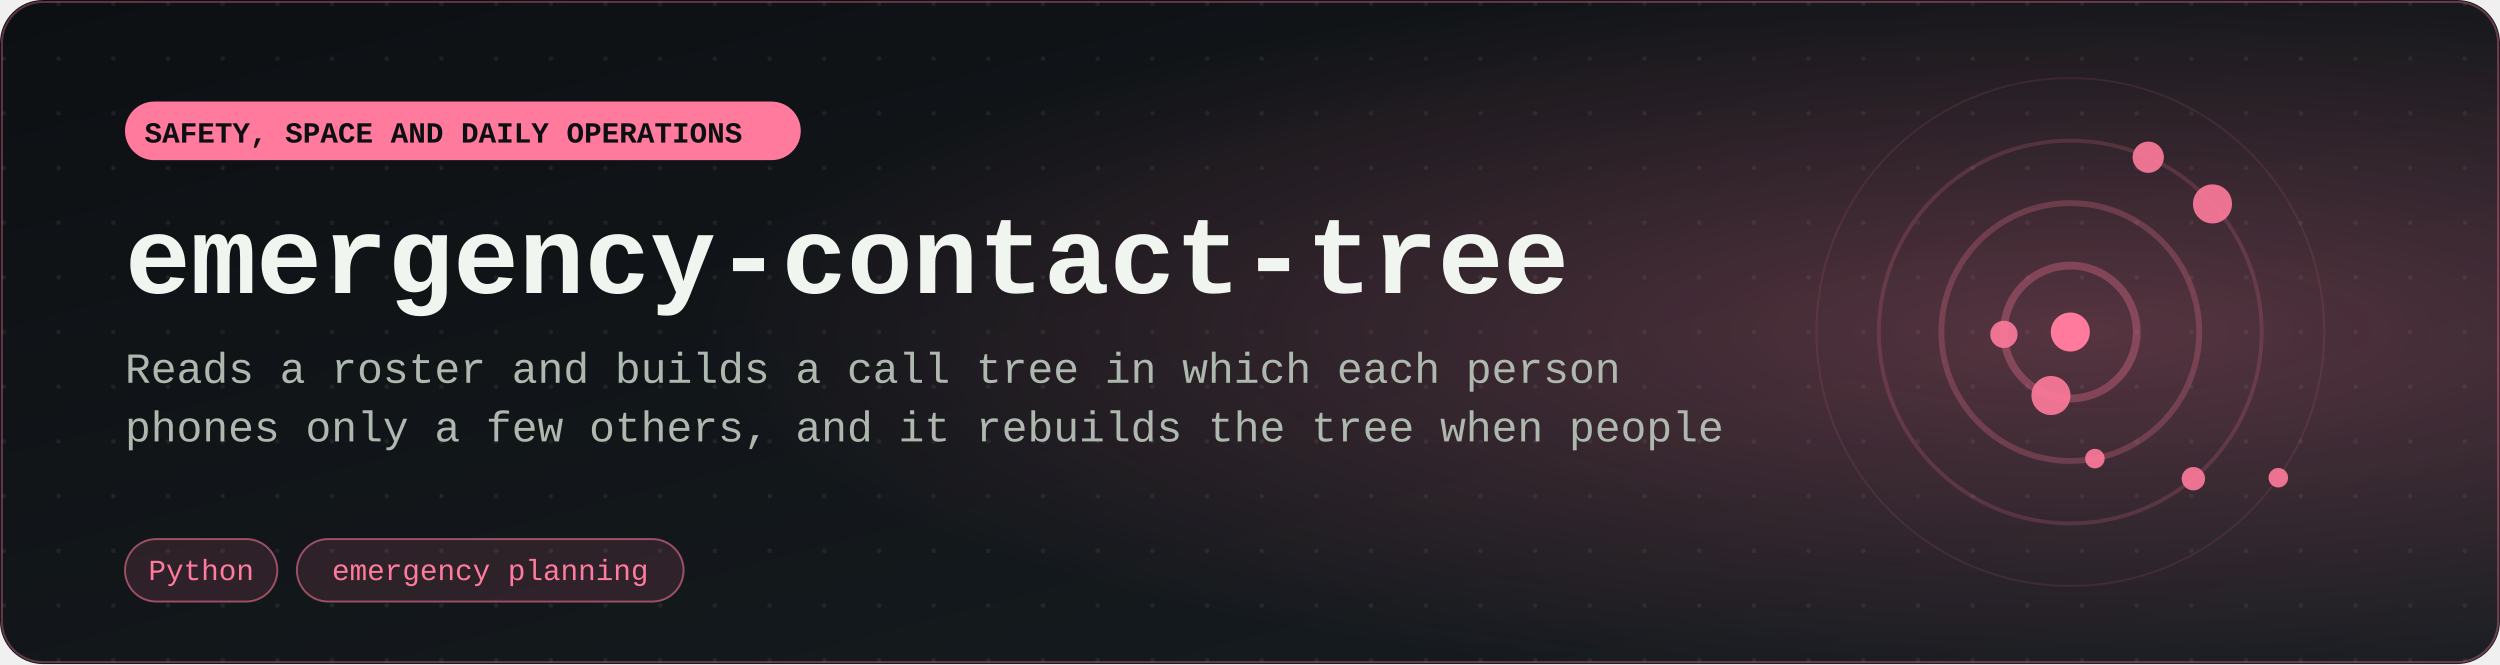
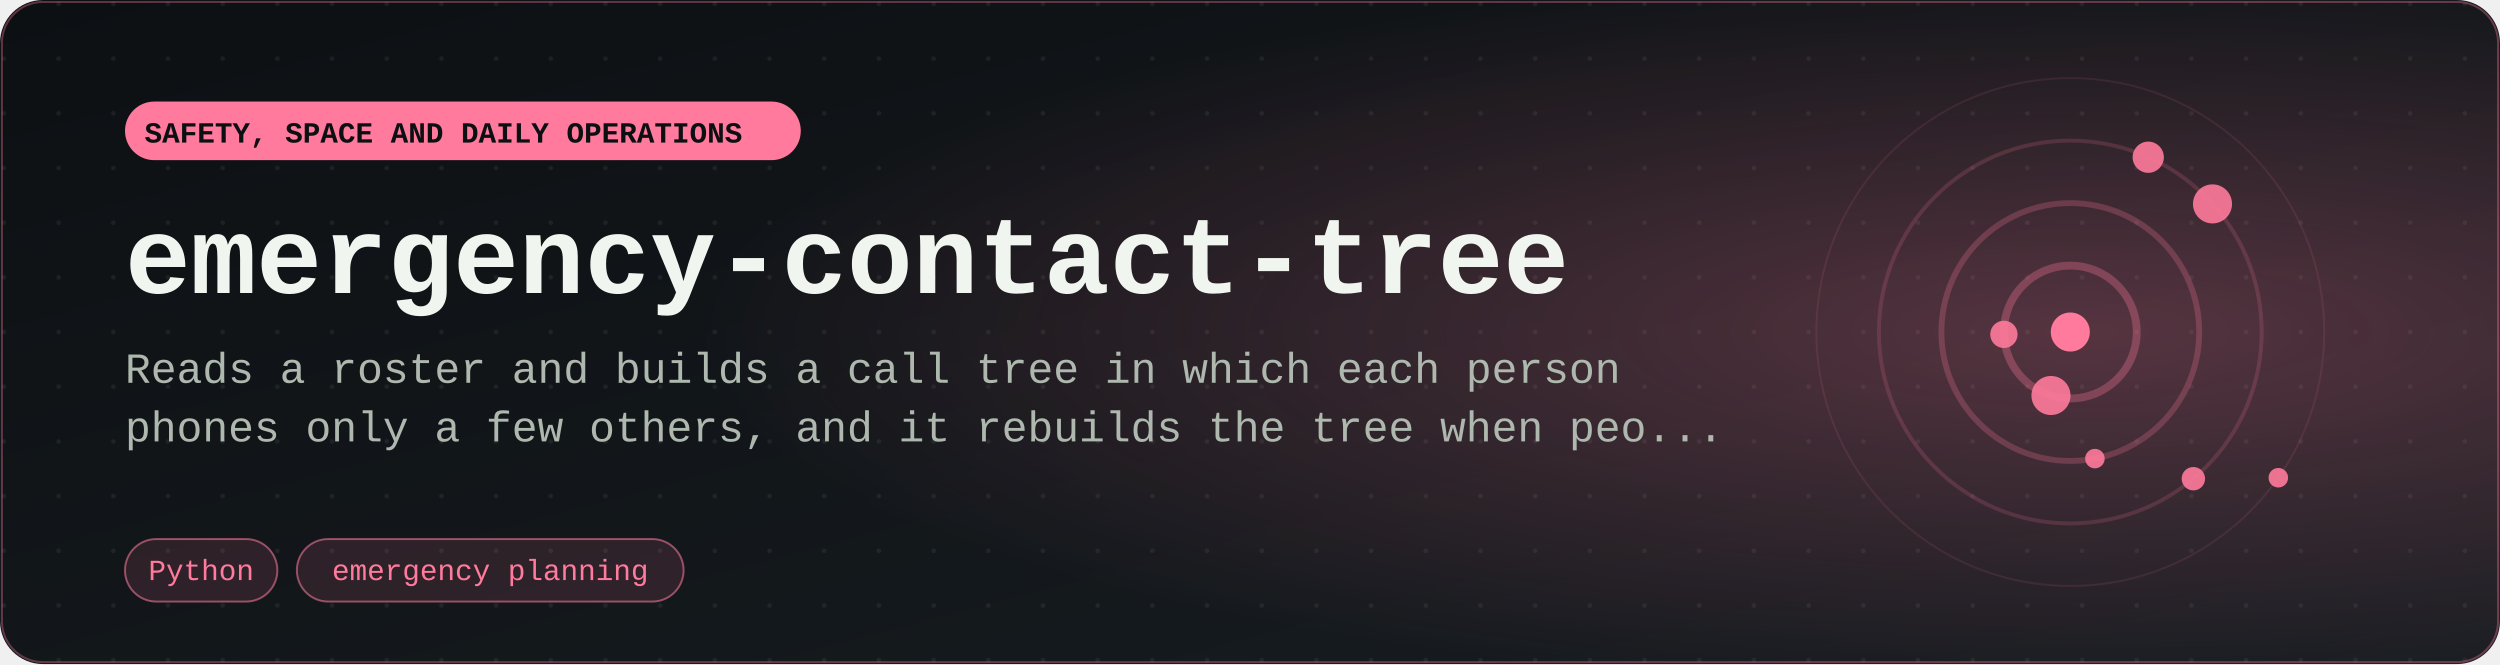
<svg xmlns="http://www.w3.org/2000/svg" viewBox="0 0 1280 340" width="1280" height="340" role="img" aria-label="emergency-contact-tree: Reads a roster and builds a call tree in which each person phones only a few others, and it rebuilds the tree when">
  <defs>
    <linearGradient id="bg" x1="0" y1="0" x2="1" y2="1">
      <stop offset="0" stop-color="#0d1013" />
      <stop offset="1" stop-color="#171d21" />
    </linearGradient>
    <radialGradient id="glow" cx="0.83" cy="0.5" r="0.55">
      <stop offset="0" stop-color="#ff7a9c" stop-opacity="0.28" />
      <stop offset="1" stop-color="#ff7a9c" stop-opacity="0" />
    </radialGradient>
    <pattern id="dots" width="28" height="28" patternUnits="userSpaceOnUse">
      <circle cx="2" cy="2" r="1.2" fill="#ffffff" fill-opacity="0.06" />
    </pattern>
  </defs>
  <g font-family="'JetBrains Mono','SFMono-Regular',Consolas,'Liberation Mono',monospace">
    <rect width="1280" height="340" rx="22" fill="url(#bg)" />
    <rect width="1280" height="340" rx="22" fill="url(#dots)" />
    <rect width="1280" height="340" rx="22" fill="url(#glow)" />
    <rect x="1" y="1" width="1278" height="338" rx="21" fill="none" stroke="#ff7a9c" stroke-opacity="0.35" />
    <rect x="64" y="52" width="346" height="30" rx="15" fill="#ff7a9c" />
    <text x="74" y="73" font-size="15" font-weight="700" fill="#0d1013">SAFETY, SPACE AND DAILY OPERATIONS</text>
    <text x="64" y="150" font-size="56" font-weight="700" fill="#f1f5ef">emergency-contact-tree</text>
    <text x="64" y="196" font-size="22" fill="#aeb8ae">Reads a roster and builds a call tree in which each person</text>
-     <text x="64" y="226" font-size="22" fill="#aeb8ae">phones only a few others, and it rebuilds the tree when people</text>
+     <text x="64" y="226" font-size="22" fill="#aeb8ae">phones only a few others, and it rebuilds the tree when peo...</text>
    <rect x="64" y="276" width="78" height="32" rx="16" fill="#ff7a9c" fill-opacity="0.12" stroke="#ff7a9c" stroke-opacity="0.55" />
    <text x="103.0" y="297" text-anchor="middle" font-size="15" fill="#ff7a9c">Python</text>
    <rect x="152" y="276" width="198" height="32" rx="16" fill="#ff7a9c" fill-opacity="0.12" stroke="#ff7a9c" stroke-opacity="0.55" />
    <text x="251.0" y="297" text-anchor="middle" font-size="15" fill="#ff7a9c">emergency planning</text>
    <circle cx="1060" cy="170" r="130" fill="none" stroke="#ff7a9c" stroke-opacity="0.10" stroke-width="1" />
    <circle cx="1060" cy="170" r="98" fill="none" stroke="#ff7a9c" stroke-opacity="0.17" stroke-width="2" />
    <circle cx="1060" cy="170" r="66" fill="none" stroke="#ff7a9c" stroke-opacity="0.24" stroke-width="3" />
    <circle cx="1060" cy="170" r="34" fill="none" stroke="#ff7a9c" stroke-opacity="0.31" stroke-width="4" />
    <circle cx="1050.1" cy="202.5" r="10" fill="#ff7a9c" fill-opacity="0.9" />
    <circle cx="1132.8" cy="104.4" r="10" fill="#ff7a9c" fill-opacity="0.9" />
    <circle cx="1026.0" cy="171.2" r="7" fill="#ff7a9c" fill-opacity="0.9" />
    <circle cx="1123.0" cy="245.1" r="6" fill="#ff7a9c" fill-opacity="0.9" />
    <circle cx="1166.5" cy="244.6" r="5" fill="#ff7a9c" fill-opacity="0.9" />
    <circle cx="1072.6" cy="234.8" r="5" fill="#ff7a9c" fill-opacity="0.9" />
    <circle cx="1099.9" cy="80.5" r="8" fill="#ff7a9c" fill-opacity="0.9" />
    <circle cx="1060" cy="170" r="10" fill="#ff7a9c" />
  </g>
</svg>
